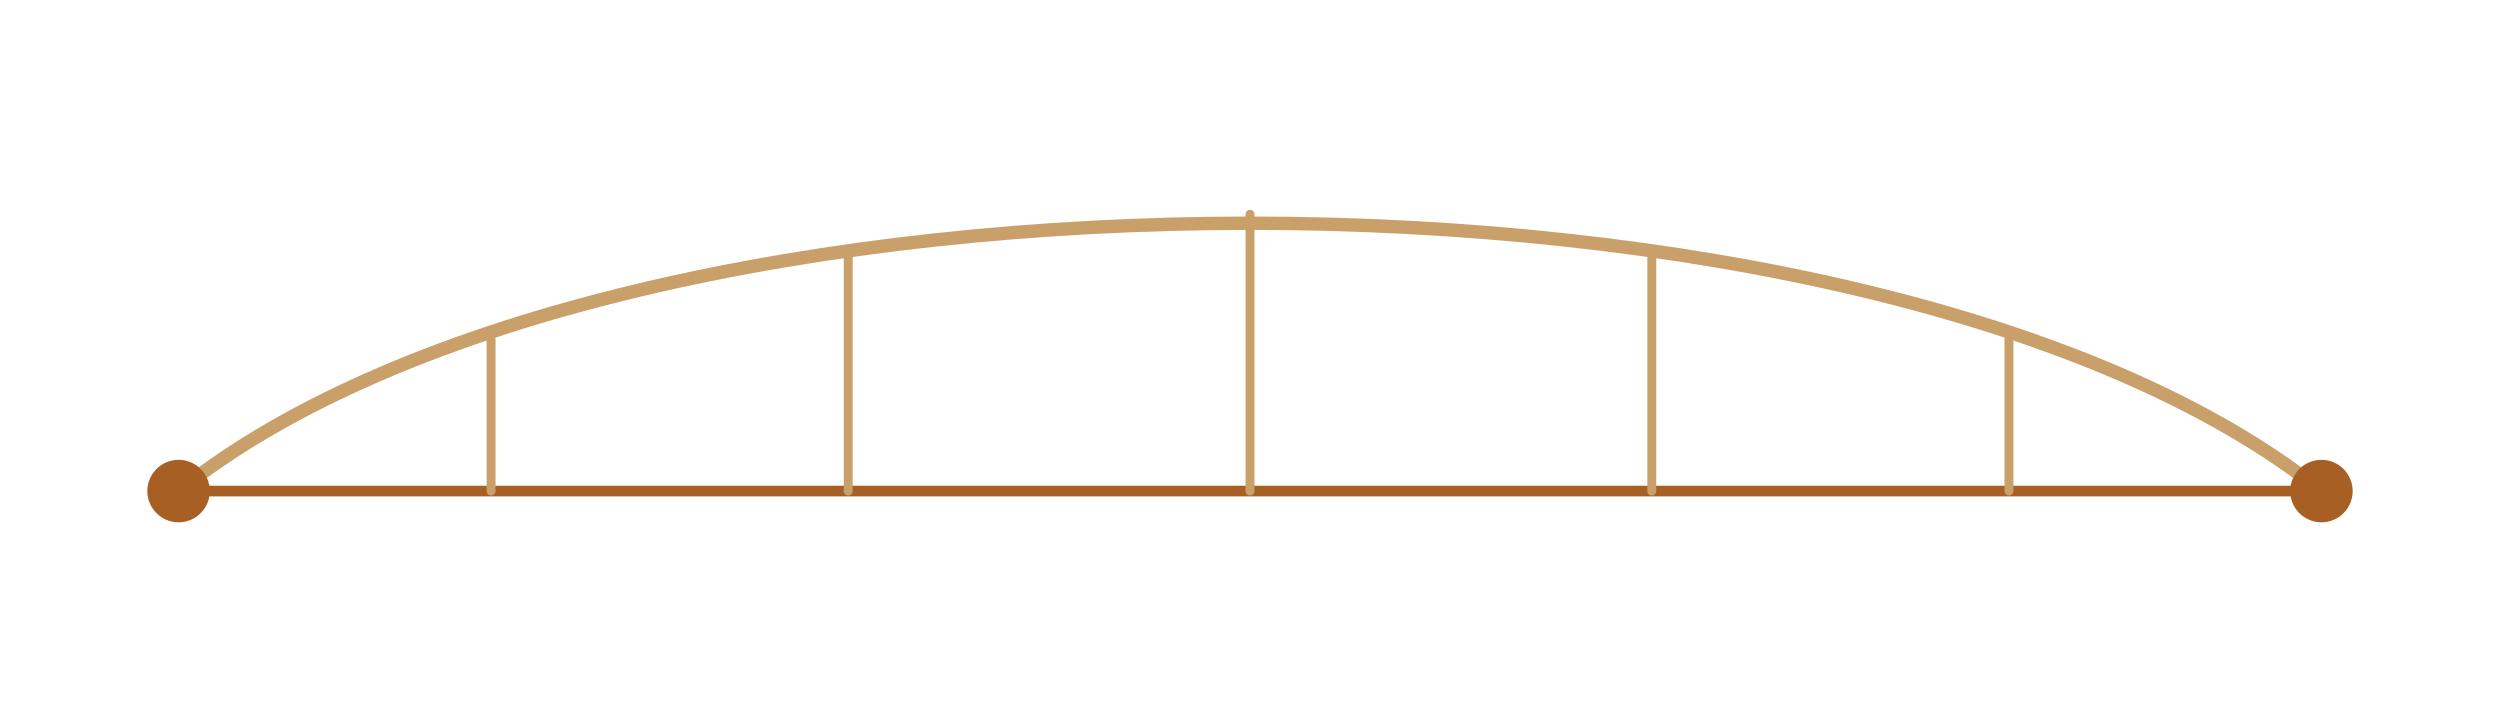
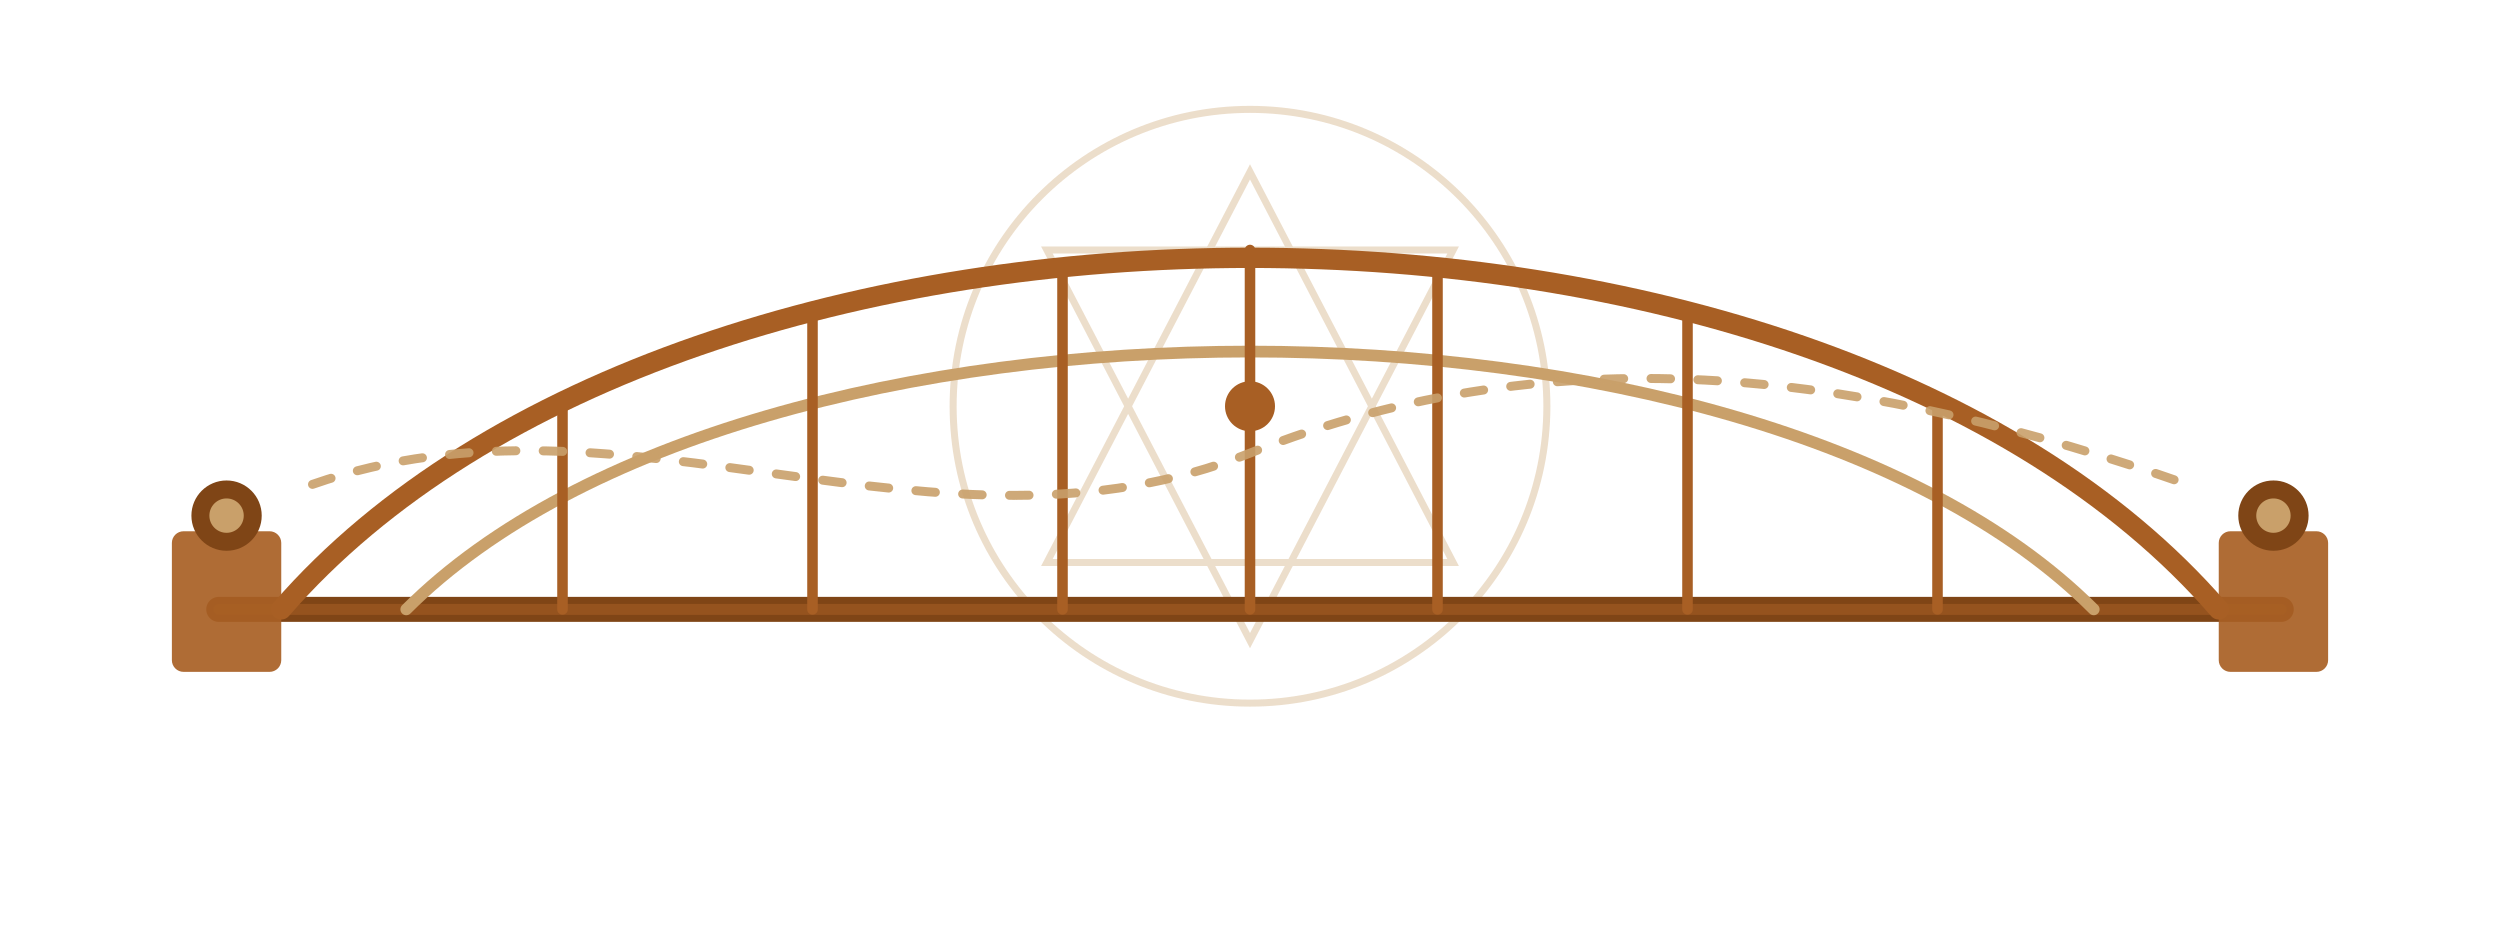
- <svg xmlns="http://www.w3.org/2000/svg" viewBox="0 0 280 80" fill="none" aria-hidden="true">
-   <path d="M20 55 C70 15, 210 15, 260 55" stroke="#c9a06a" stroke-width="1.5" stroke-linecap="round" />
-   <path d="M20 55 H260" stroke="#a85f24" stroke-width="1.2" stroke-linecap="round" />
-   <path d="M55 55 V38 M95 55 V28 M140 55 V24 M185 55 V28 M225 55 V38" stroke="#c9a06a" stroke-width="1" stroke-linecap="round" />
-   <circle cx="20" cy="55" r="3.5" fill="#a85f24" />
-   <circle cx="260" cy="55" r="3.5" fill="#a85f24" />
+ <svg xmlns="http://www.w3.org/2000/svg" viewBox="0 0 320 120" fill="none" aria-hidden="true">
+   <g stroke="#c9a06a" stroke-width="0.9" opacity="0.35">
+     <circle cx="160" cy="52" r="38" />
+     <path d="M160 22 L186 72 L134 72 Z" />
+     <path d="M160 82 L134 32 L186 32 Z" />
+   </g>
+   <path d="M28 78 H292" stroke="#7f4516" stroke-width="3.2" stroke-linecap="round" />
+   <path d="M28 78 H292" stroke="#a85f24" stroke-width="1.4" stroke-linecap="round" opacity="0.55" />
+   <path d="M36 78 C88 18, 232 18, 284 78" stroke="#a85f24" stroke-width="2.6" stroke-linecap="round" />
+   <path d="M52 78 C96 34, 224 34, 268 78" stroke="#c9a06a" stroke-width="1.5" stroke-linecap="round" />
+   <g stroke="#a85f24" stroke-width="1.35" stroke-linecap="round">
+     <path d="M72 78 V52" />
+     <path d="M104 78 V40" />
+     <path d="M136 78 V34" />
+     <path d="M160 78 V32" />
+     <path d="M184 78 V34" />
+     <path d="M216 78 V40" />
+     <path d="M248 78 V52" />
+   </g>
+   <path d="M40 62 C80 48, 120 74, 160 58 S240 48, 280 62" stroke="#c9a06a" stroke-width="1.15" stroke-linecap="round" stroke-dasharray="2.5 3.5" opacity="0.9" />
+   <rect x="22" y="68" width="14" height="18" rx="1.5" fill="#a85f24" opacity="0.92" />
+   <rect x="284" y="68" width="14" height="18" rx="1.5" fill="#a85f24" opacity="0.92" />
+   <circle cx="29" cy="66" r="4.5" fill="#7f4516" />
+   <circle cx="29" cy="66" r="2.2" fill="#c9a06a" />
+   <circle cx="291" cy="66" r="4.5" fill="#7f4516" />
+   <circle cx="291" cy="66" r="2.2" fill="#c9a06a" />
+   <circle cx="160" cy="52" r="3.2" fill="#a85f24" />
</svg>
